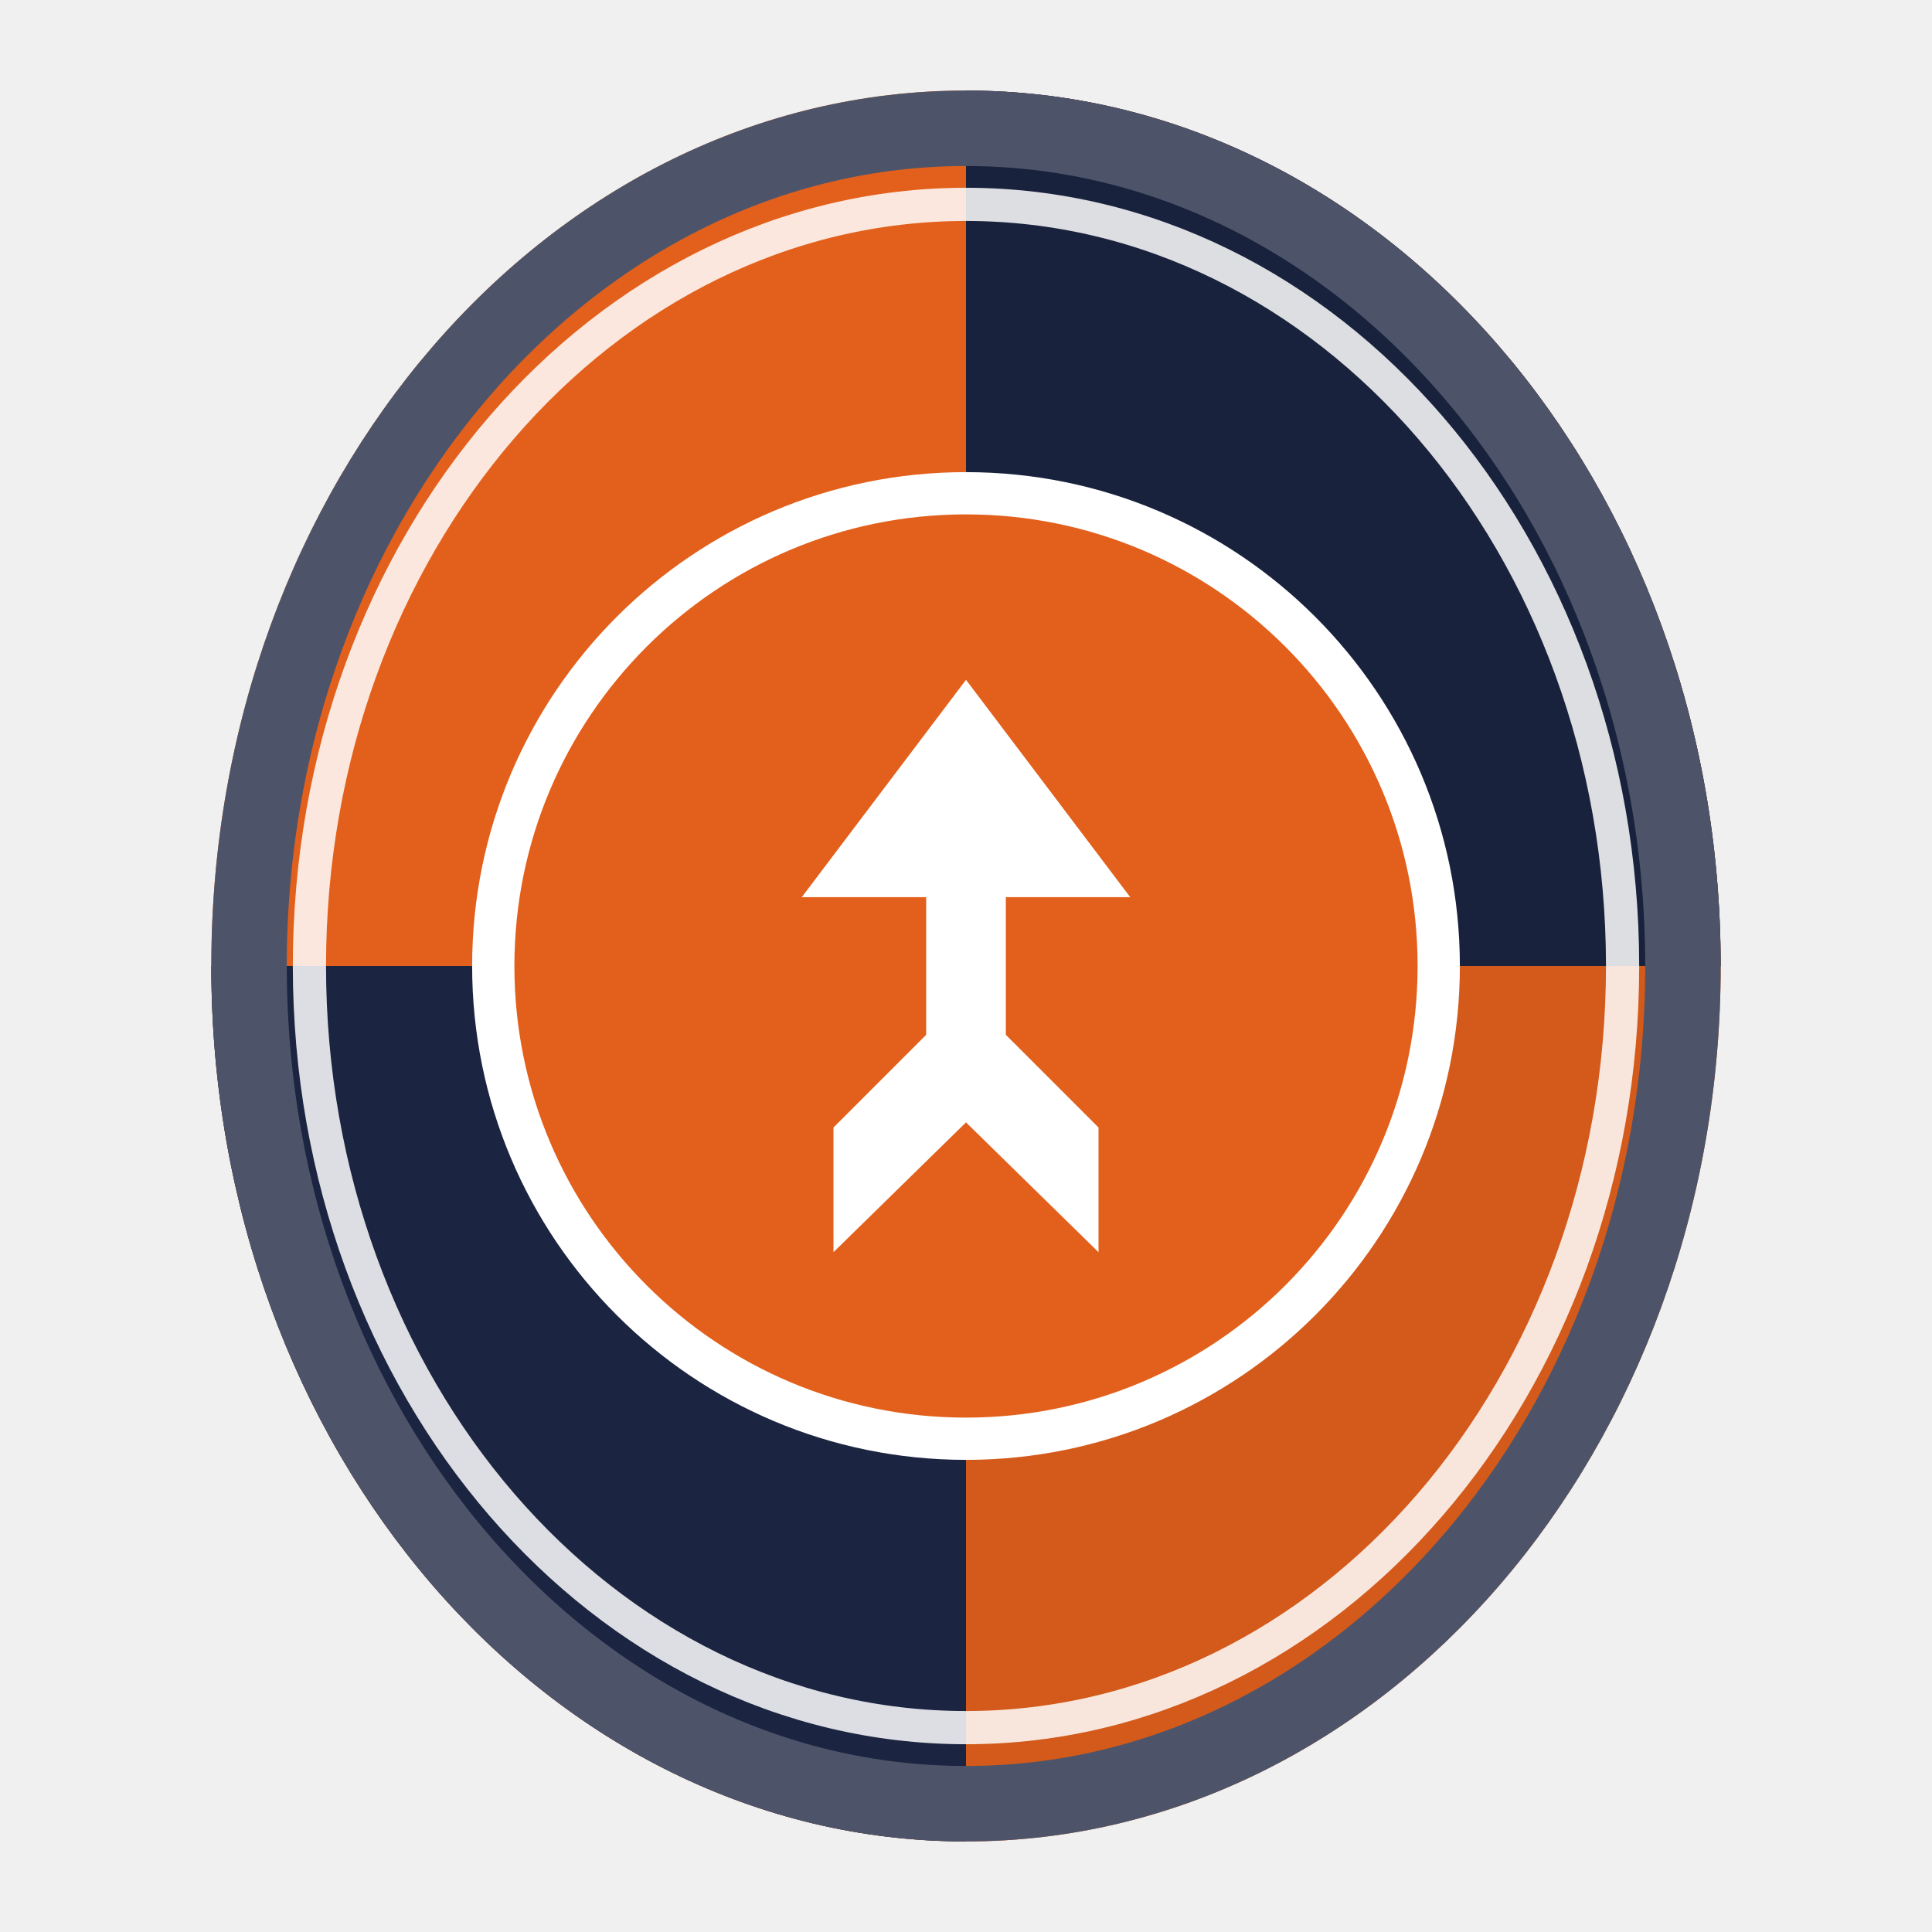
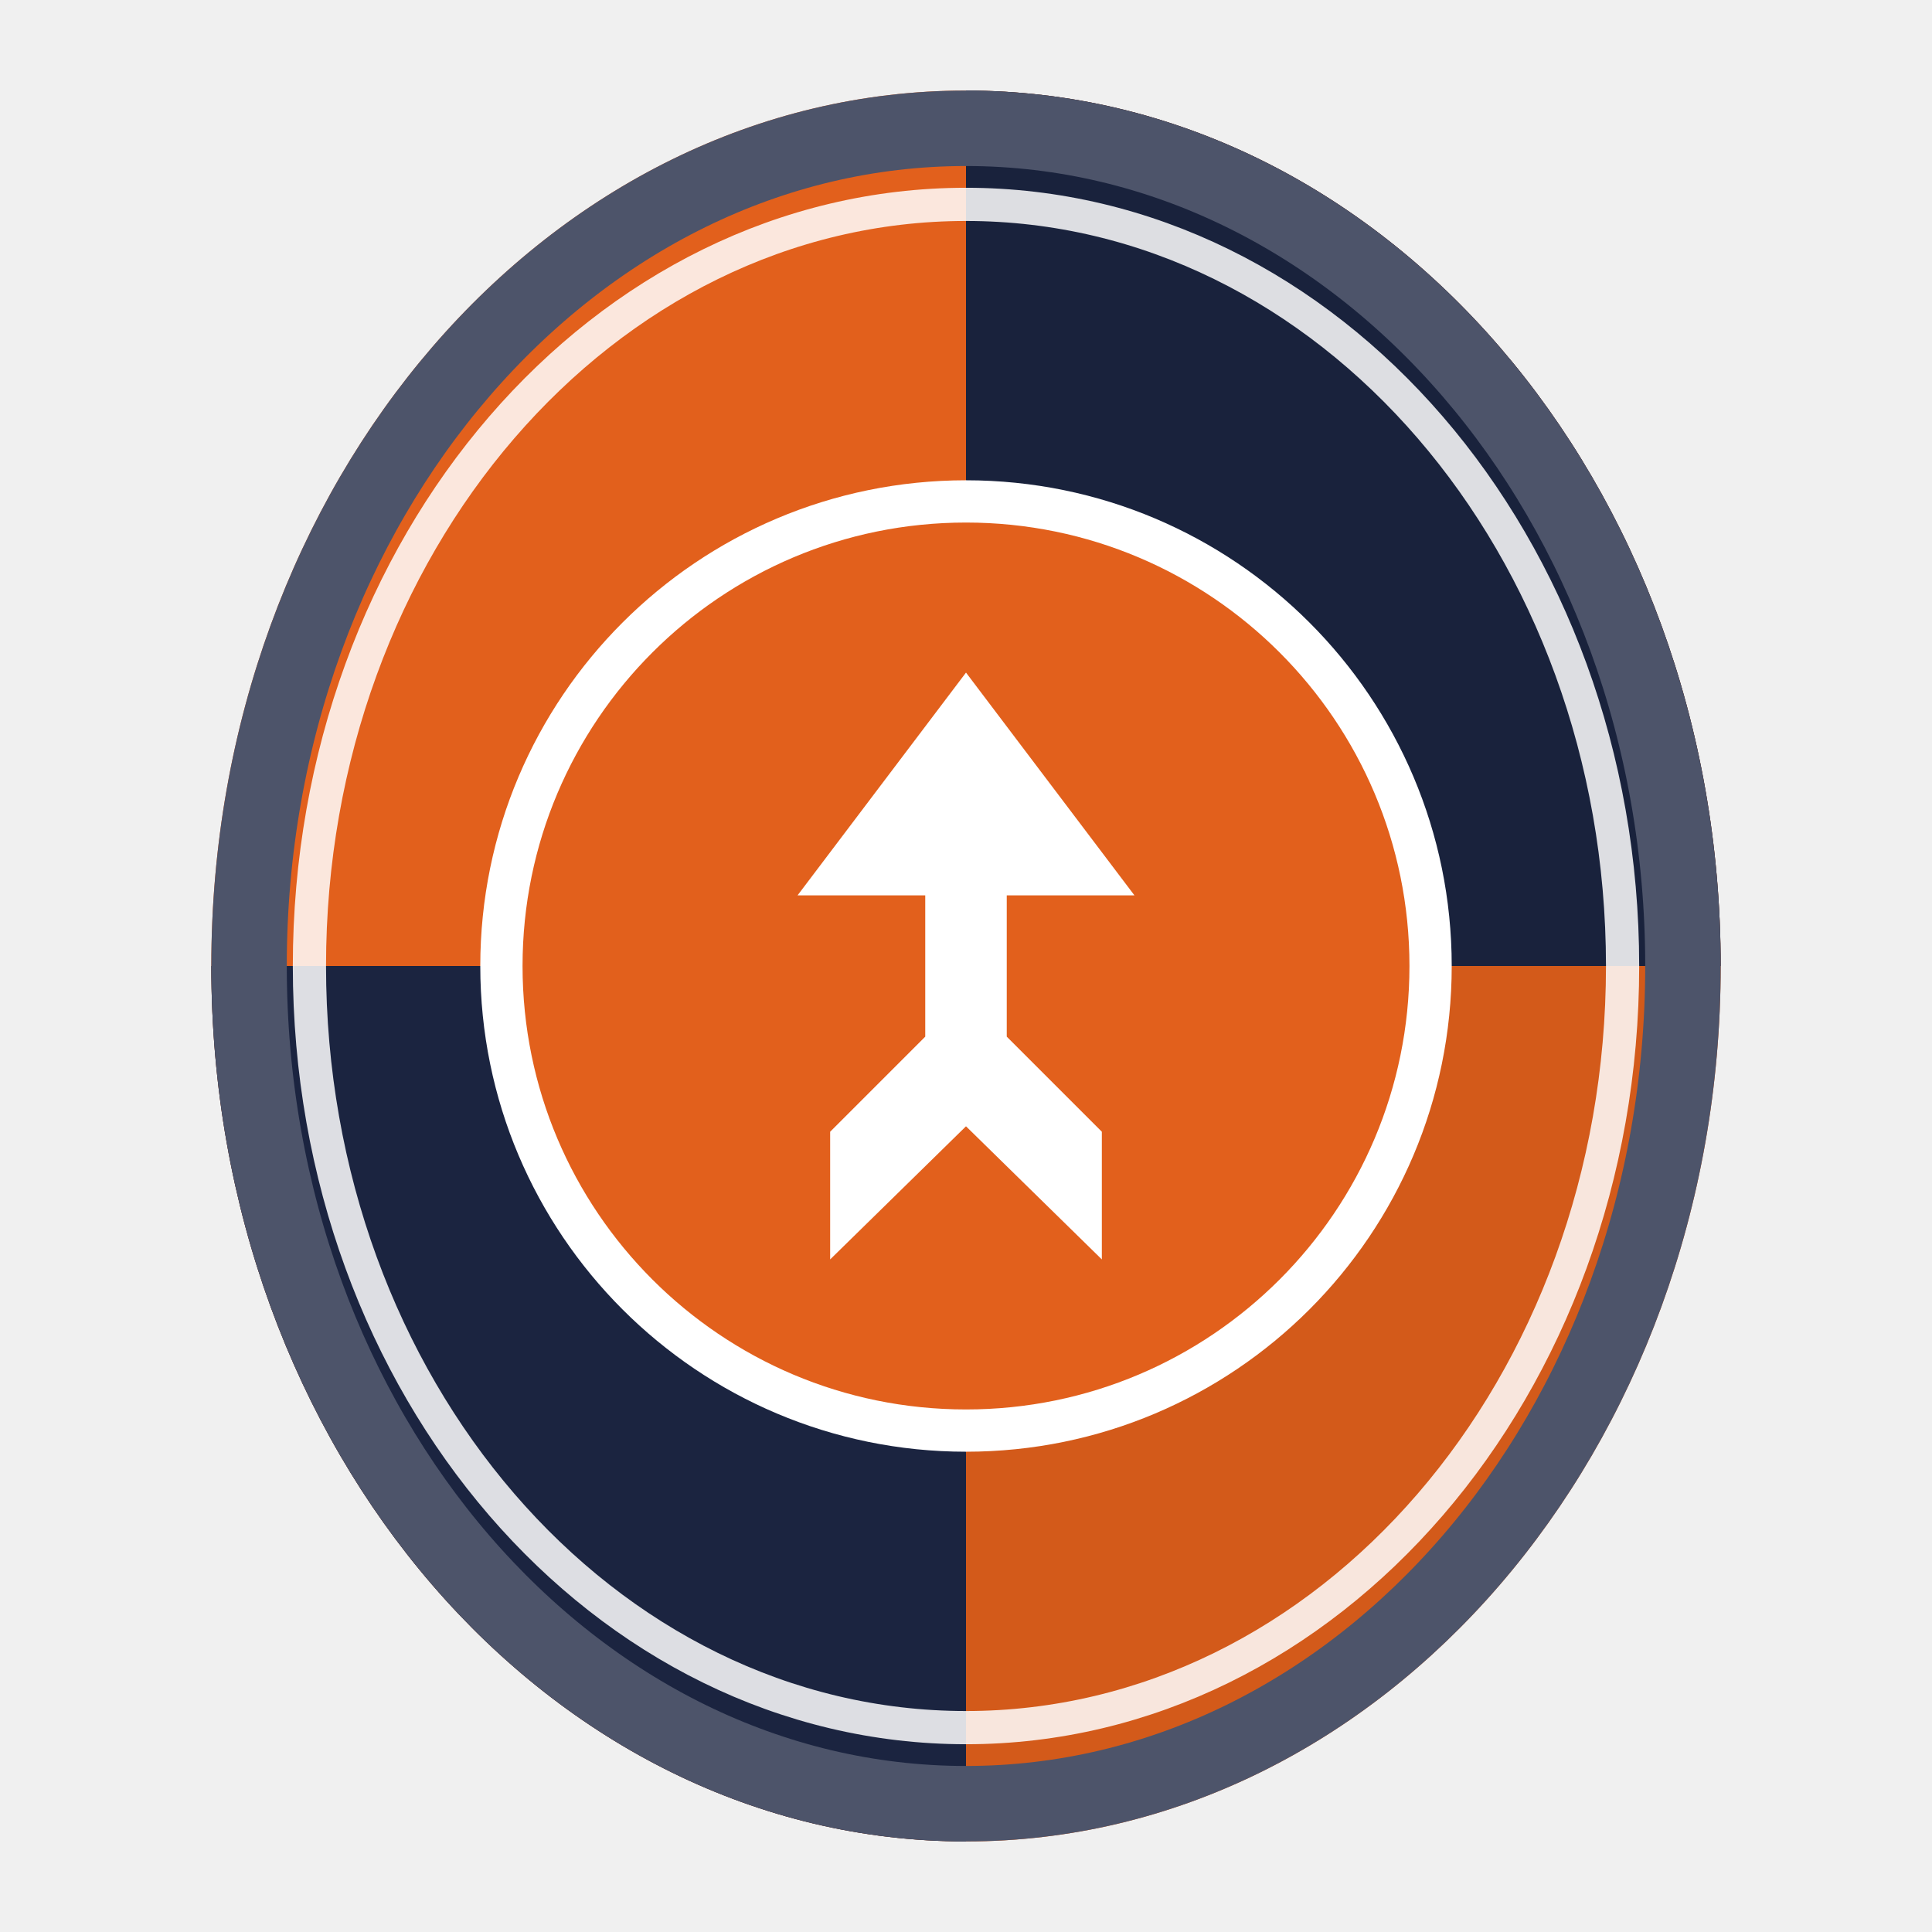
<svg xmlns="http://www.w3.org/2000/svg" width="256" height="256" viewBox="0 0 64 64" aria-hidden="true">
  <defs>
    <clipPath id="bn-crest-oval">
      <path d="M7 32A25 29 0 1 1 57 32A25 29 0 1 1 7 32Z" />
    </clipPath>
  </defs>
  <path d="M7 32A25 29 0 1 1 57 32A25 29 0 1 1 7 32Z" fill="#E2601C" />
  <path d="M32 0H64V32H32Z" fill="#1B2440" clip-path="url(#bn-crest-oval)" />
  <path d="M0 32H32V64H0Z" fill="#1B2440" clip-path="url(#bn-crest-oval)" />
  <path d="M32 0H64V64H32Z" fill="#000000" opacity="0.07" clip-path="url(#bn-crest-oval)" />
-   <path d="M16.34 32A15.66 15.66 0 1 1 47.66 32A15.66 15.66 0 1 1 16.34 32Z" fill="#E2601C" stroke="#FFFFFF" stroke-width="1.4" stroke-linejoin="round" clip-path="url(#bn-crest-oval)" />
-   <path d="M32 22.52L37.44 29.72H33.32V34.28L36.39 37.35V41.48L32 37.18L27.61 41.48V37.35L30.68 34.28V29.72H26.56Z" fill="#FFFFFF" />
+   <path d="M16.61 32A15.39 15.39 0 1 1 47.39 32A15.39 15.39 0 1 1 16.61 32Z" fill="#E2601C" stroke="#FFFFFF" stroke-width="1.4" stroke-linejoin="round" clip-path="url(#bn-crest-oval)" />
+   <path d="M32 22.28L37.58 29.66H33.35V34.34L36.5 37.49V41.72L32 37.31L27.5 41.72V37.49L30.65 34.34V29.66H26.42Z" fill="#FFFFFF" />
  <path d="M7 32A25 29 0 1 1 57 32A25 29 0 1 1 7 32Z" fill="none" stroke="#4D546A" stroke-width="5" stroke-linejoin="round" clip-path="url(#bn-crest-oval)" />
  <path d="M10.25 32A21.75 25.23 0 1 1 53.75 32A21.75 25.23 0 1 1 10.25 32Z" fill="none" stroke="#FFFFFF" stroke-width="1.1" stroke-linejoin="round" opacity="0.85" />
</svg>
